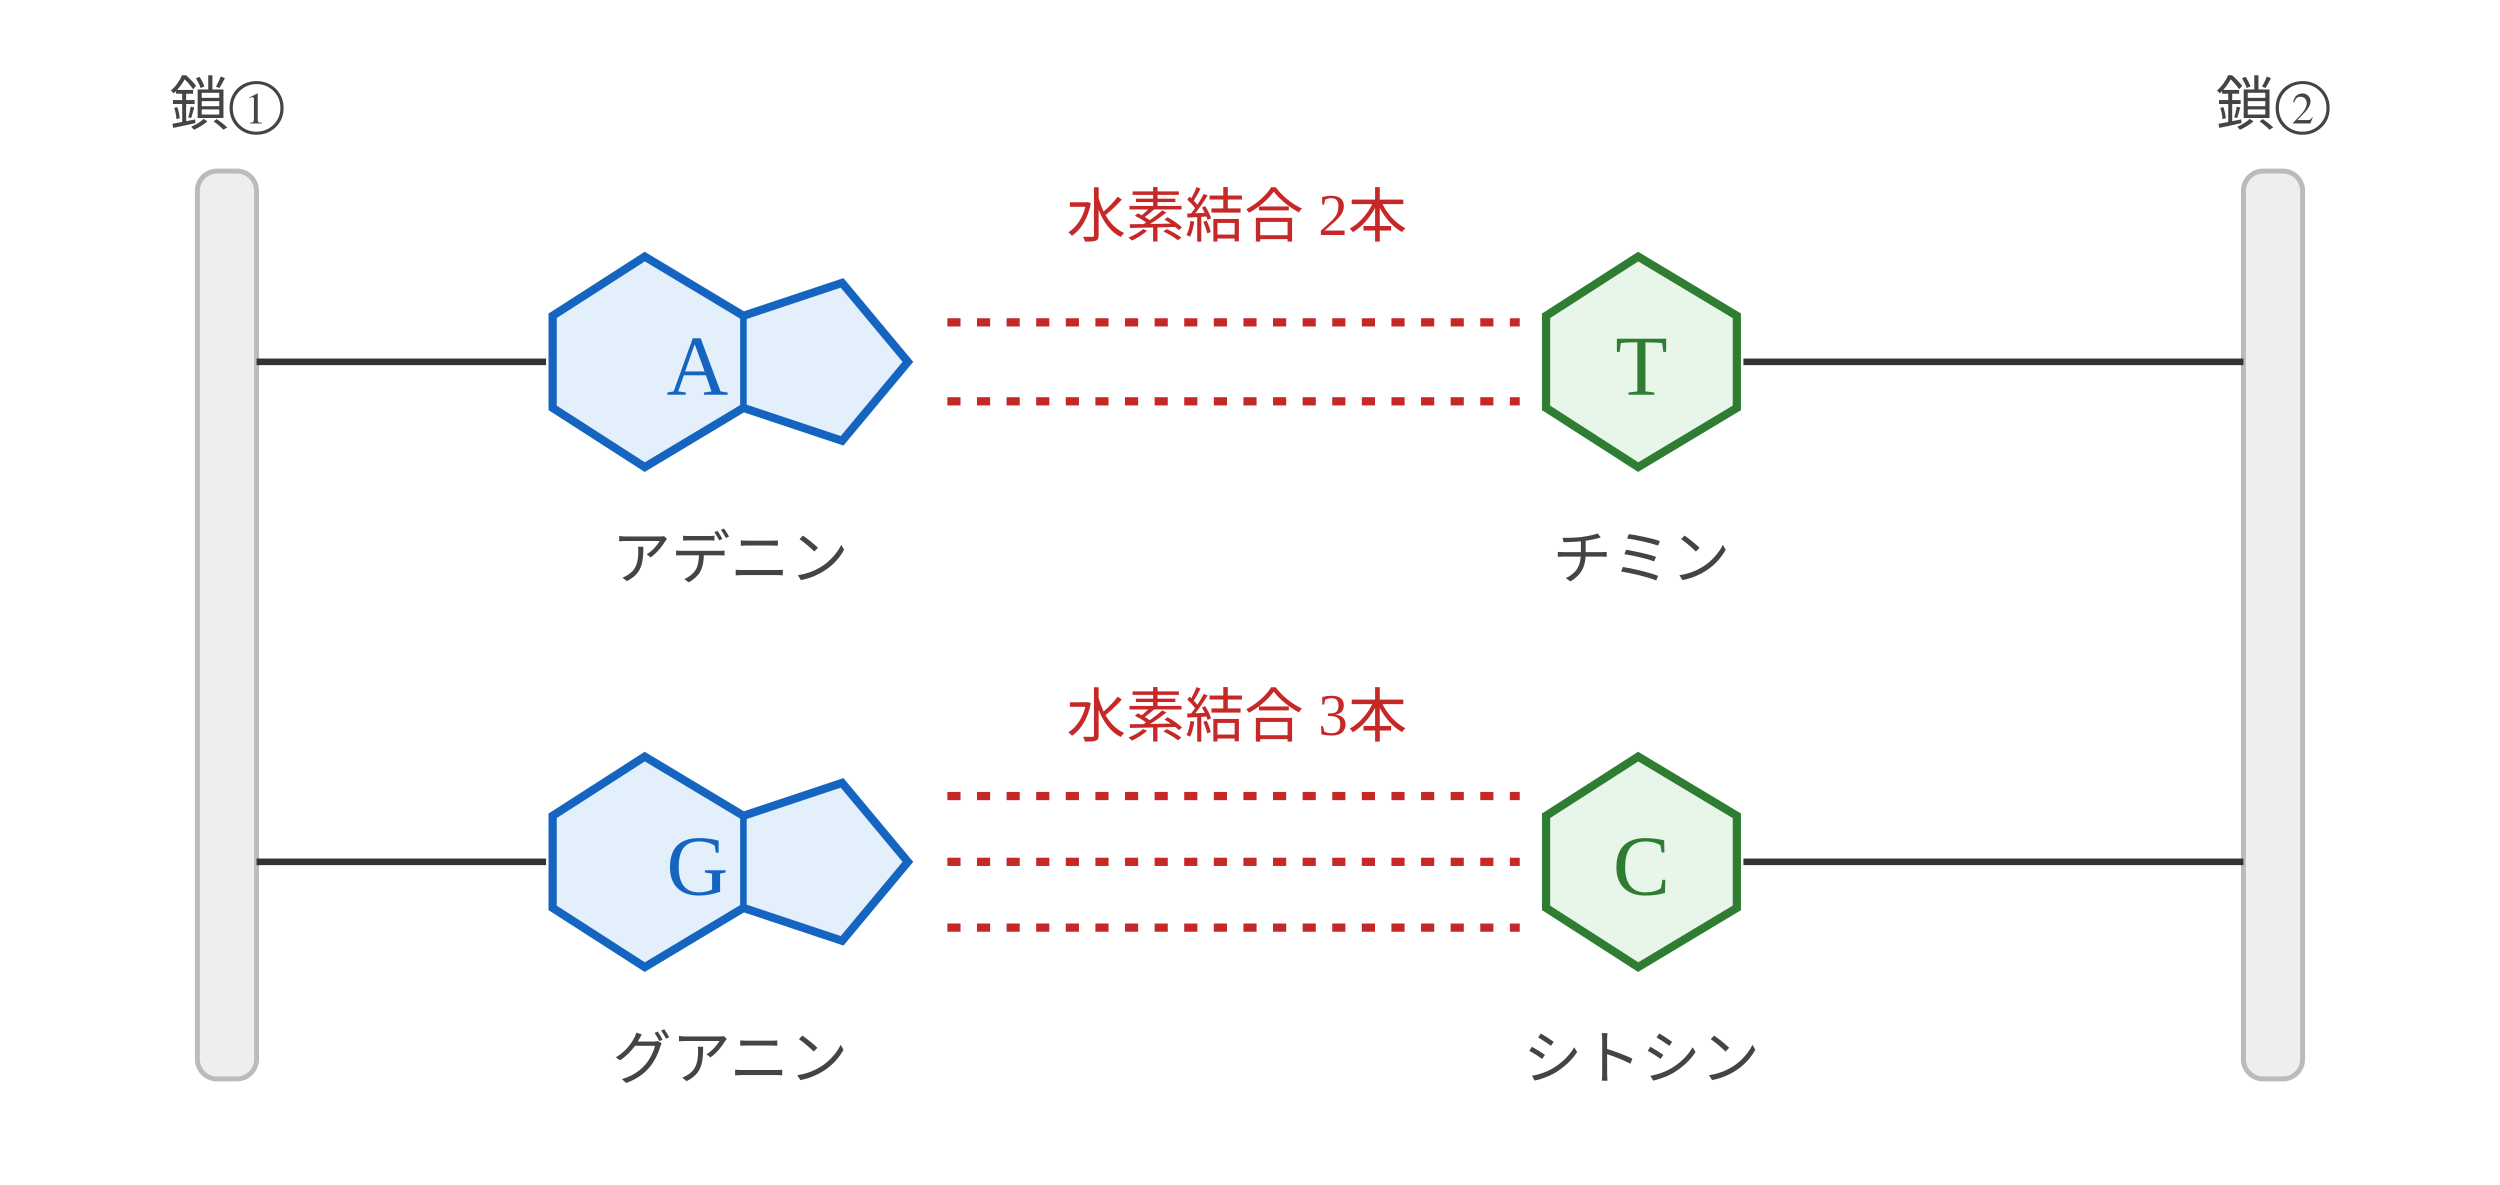
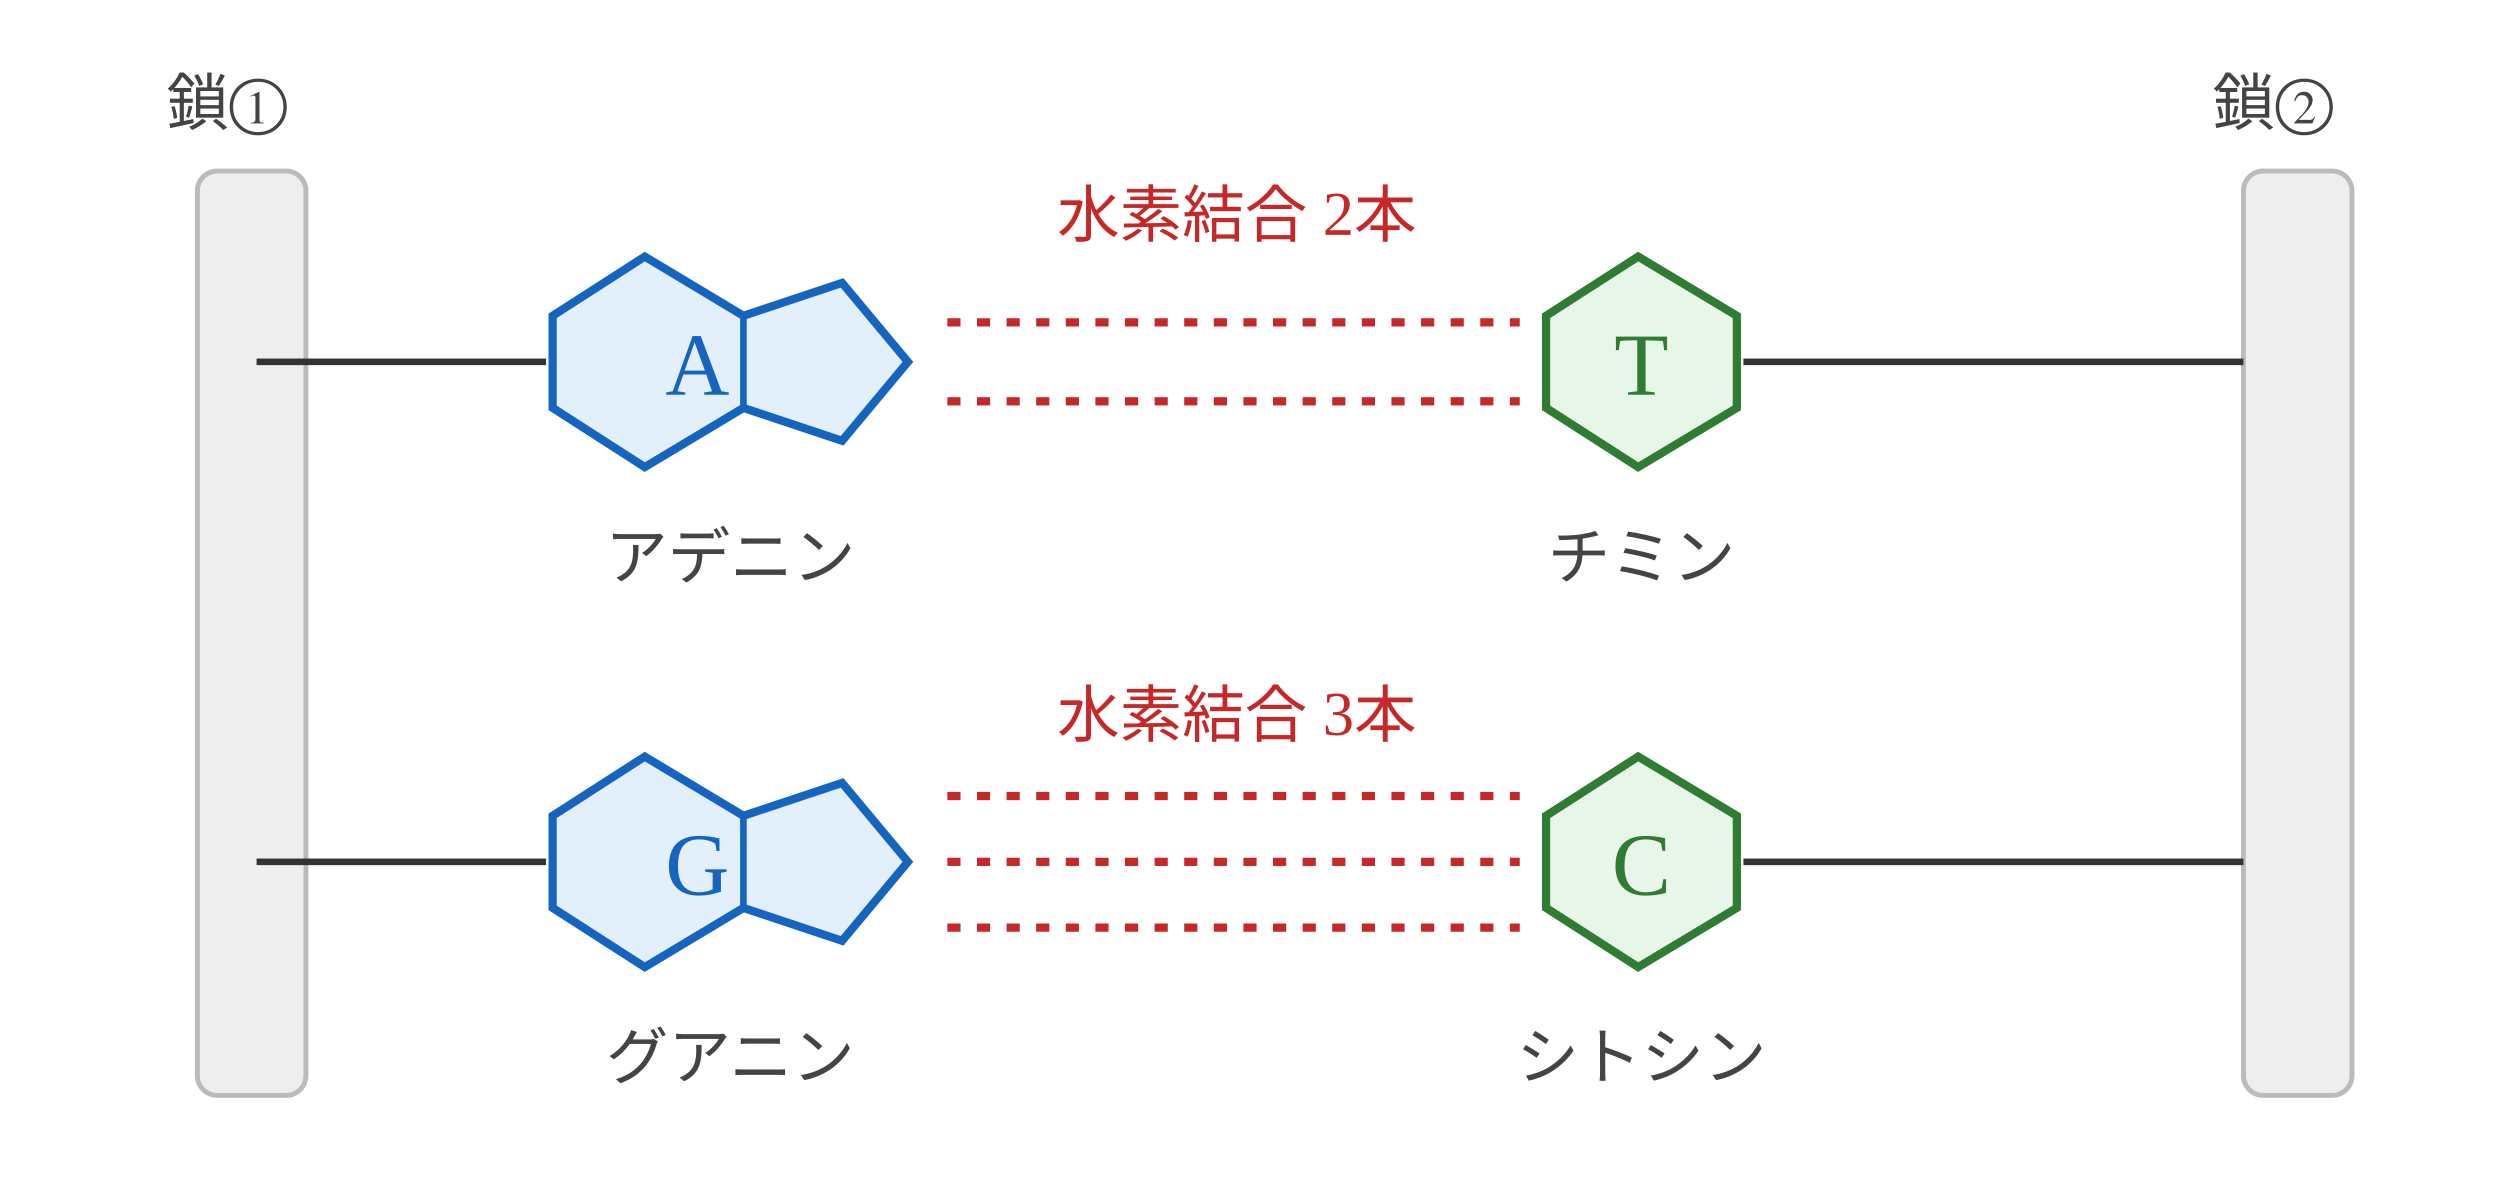
<svg xmlns="http://www.w3.org/2000/svg" width="712.5" height="337.5" viewBox="0 0 760 360" role="img">
  <style>
    .chain { fill: #eee; stroke: #bbb; stroke-width: 1.5; }
    .pur { fill: #e3f0fb; stroke: #1565c0; stroke-width: 2.5; }
    .pyr { fill: #e8f5e9; stroke: #2e7d32; stroke-width: 2.5; }
    .inner { stroke: #1565c0; stroke-width: 2; fill: none; }
    .link { stroke: #333; stroke-width: 2; fill: none; }
    .hb { stroke: #c62828; stroke-width: 2.5; stroke-dasharray: 4 5; fill: none; }
-     .sym { font-size: 26px; }
-     .small { font-size: 18px; fill: #444; }
+     .sym { font-size: 27px; }
+     .small { font-size: 19px; fill: #444; }
    .red { fill: #c62828; }
  </style>
-   <rect class="chain" x="60" y="52" width="18" height="276" rx="6" />
-   <rect class="chain" x="682" y="52" width="18" height="276" rx="6" />
+   <rect class="chain" x="60" y="52" width="33" height="281" rx="6" />
+   <rect class="chain" x="682" y="52" width="33" height="281" rx="6" />
  <text class="small" x="69" y="38" text-anchor="middle">鎖①</text>
  <text class="small" x="691" y="38" text-anchor="middle">鎖②</text>
  <path class="link" d="M 78 110 L 166 110 M 530 110 L 682 110" />
  <polygon class="pur" points="196,78 226,96 256,86 276,110 256,134 226,124 196,142 168,124 168,96" />
  <path class="inner" d="M 226 96 L 226 124" />
  <text class="sym" x="212" y="120" text-anchor="middle" fill="#1565c0">A</text>
  <text class="small" x="222" y="176" text-anchor="middle">アデニン</text>
  <polygon class="pyr" points="498,78 528,96 528,124 498,142 470,124 470,96" />
  <text class="sym" x="499" y="120" text-anchor="middle" fill="#2e7d32">T</text>
  <text class="small" x="499" y="176" text-anchor="middle">チミン</text>
  <path class="hb" d="M 288 98 L 462 98 M 288 122 L 462 122" />
  <text class="small red" x="376" y="72" text-anchor="middle">水素結合 2本</text>
  <path class="link" d="M 78 262 L 166 262 M 530 262 L 682 262" />
  <polygon class="pur" points="196,230 226,248 256,238 276,262 256,286 226,276 196,294 168,276 168,248" />
  <path class="inner" d="M 226 248 L 226 276" />
  <text class="sym" x="212" y="272" text-anchor="middle" fill="#1565c0">G</text>
  <text class="small" x="222" y="328" text-anchor="middle">グアニン</text>
  <polygon class="pyr" points="498,230 528,248 528,276 498,294 470,276 470,248" />
  <text class="sym" x="499" y="272" text-anchor="middle" fill="#2e7d32">C</text>
  <text class="small" x="499" y="328" text-anchor="middle">シトシン</text>
  <path class="hb" d="M 288 242 L 462 242 M 288 262 L 462 262 M 288 282 L 462 282" />
  <text class="small red" x="376" y="224" text-anchor="middle">水素結合 3本</text>
</svg>
